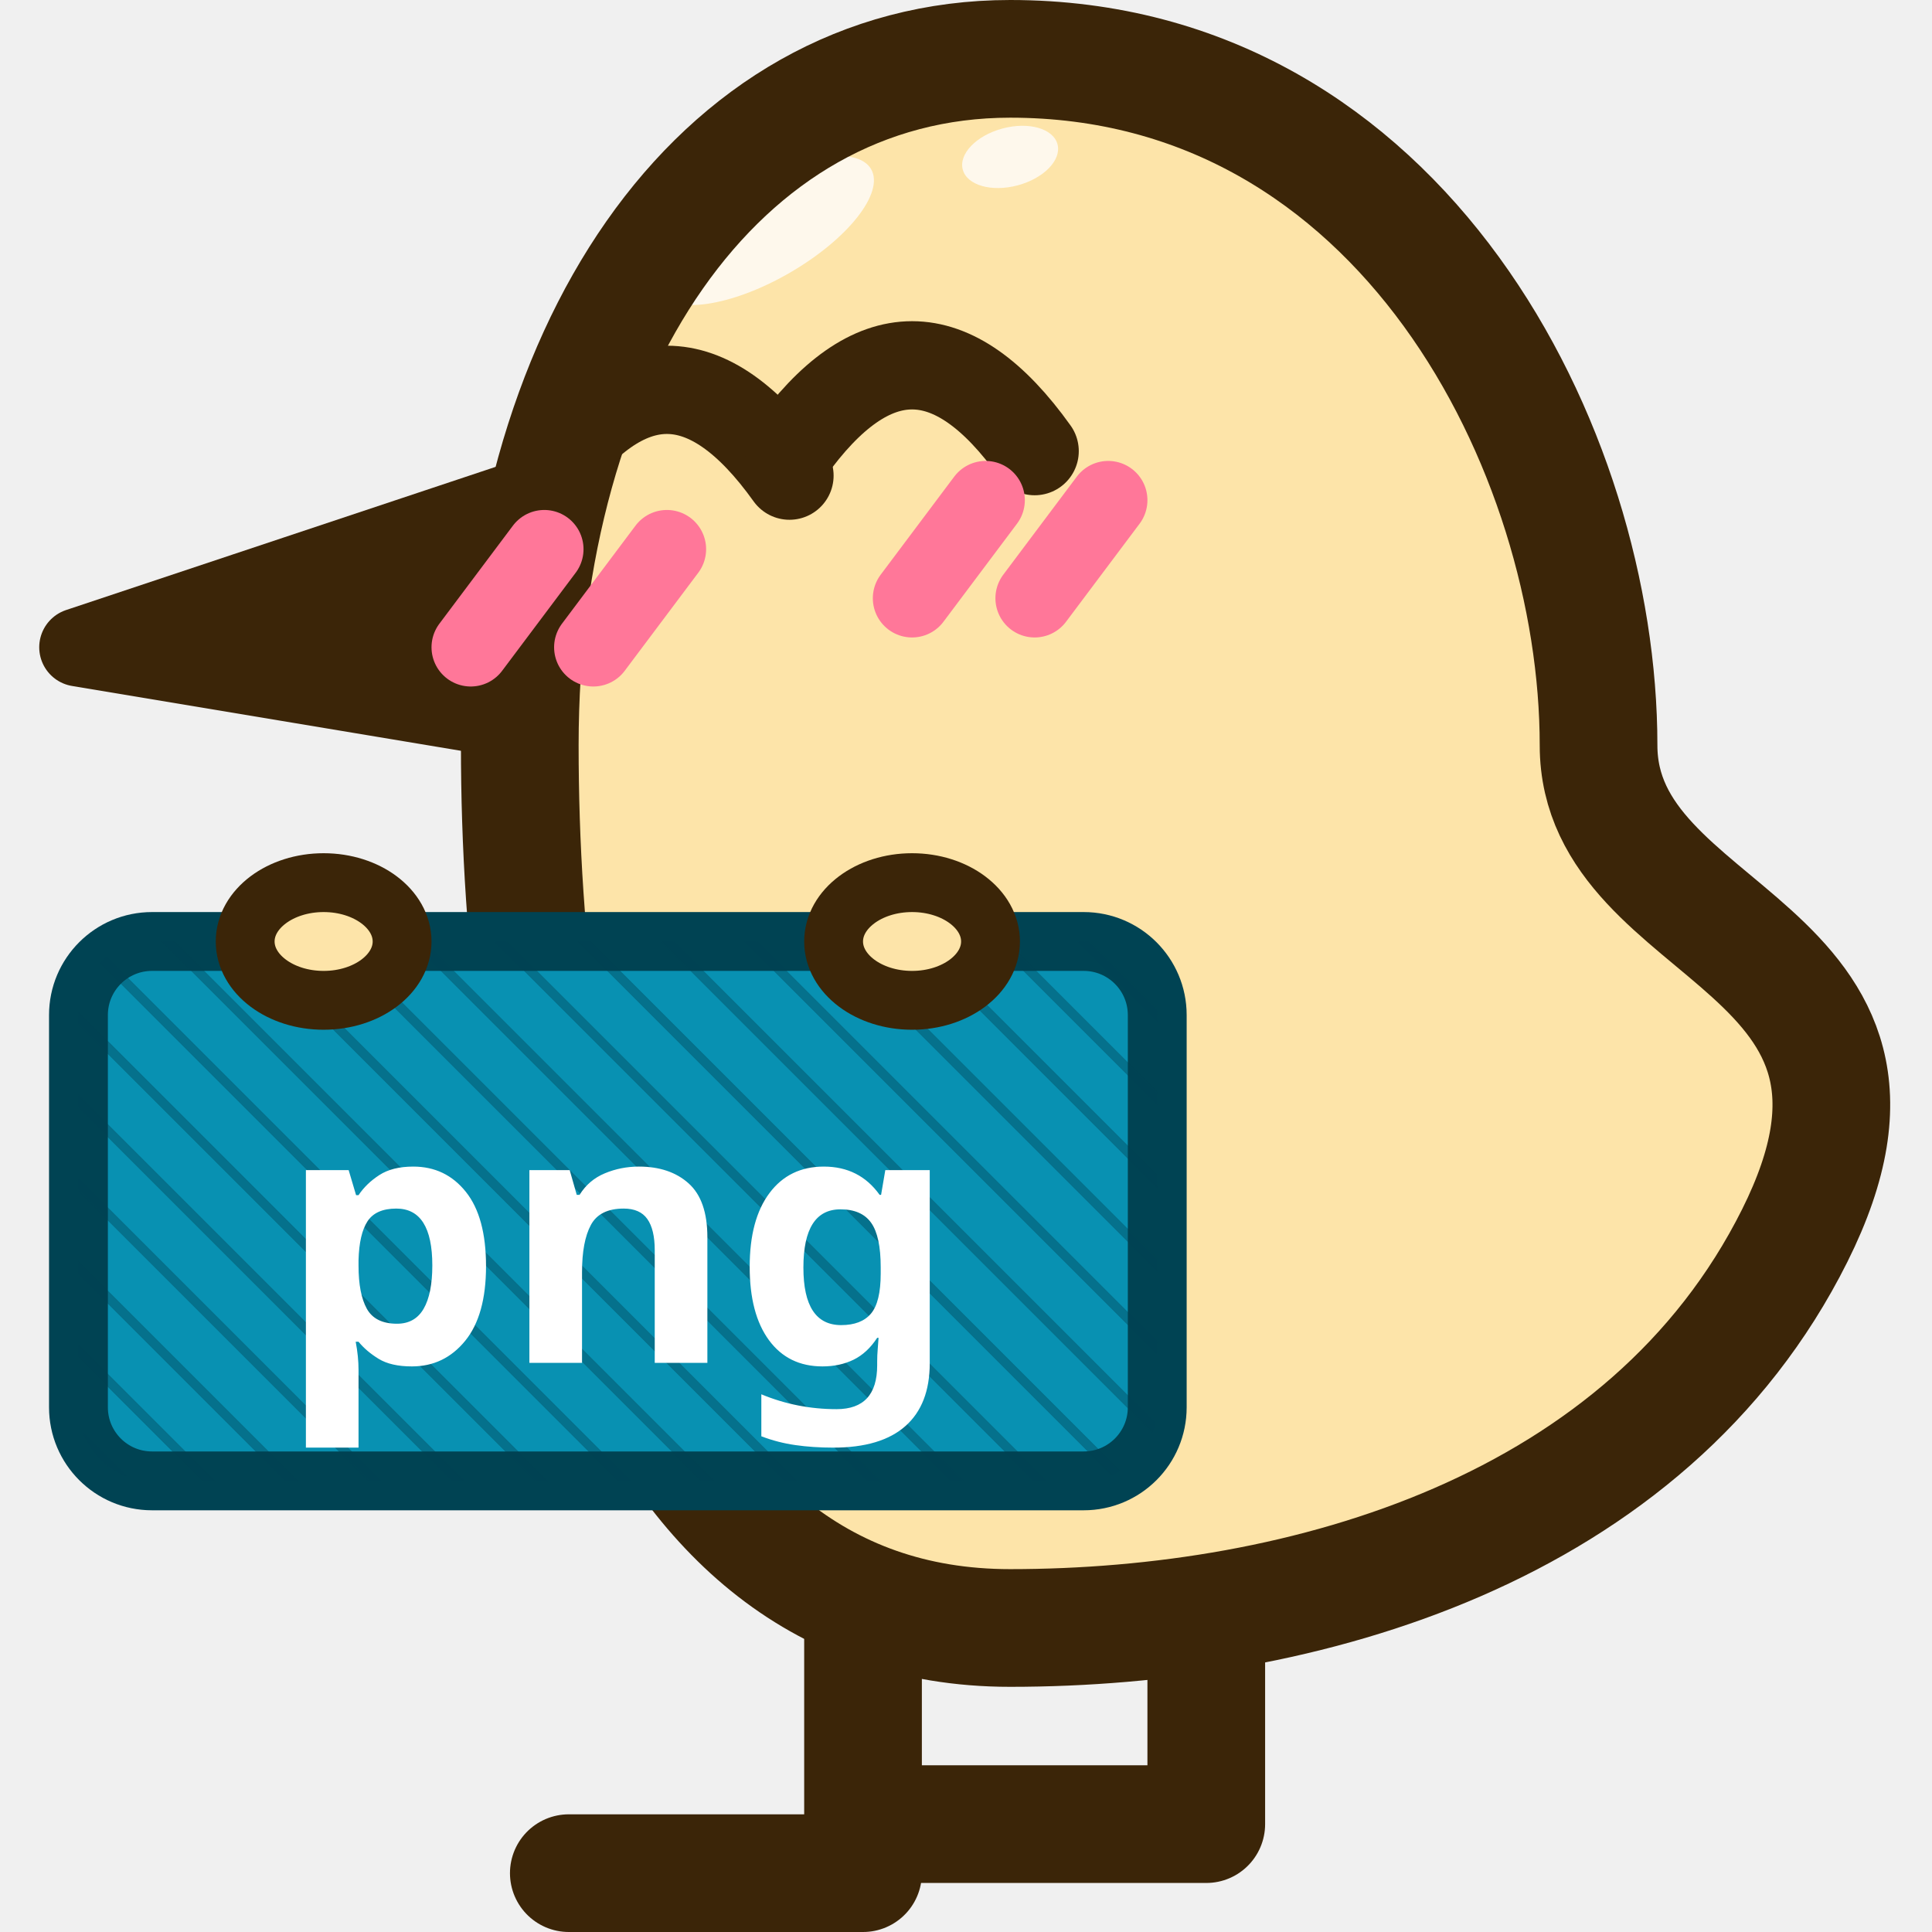
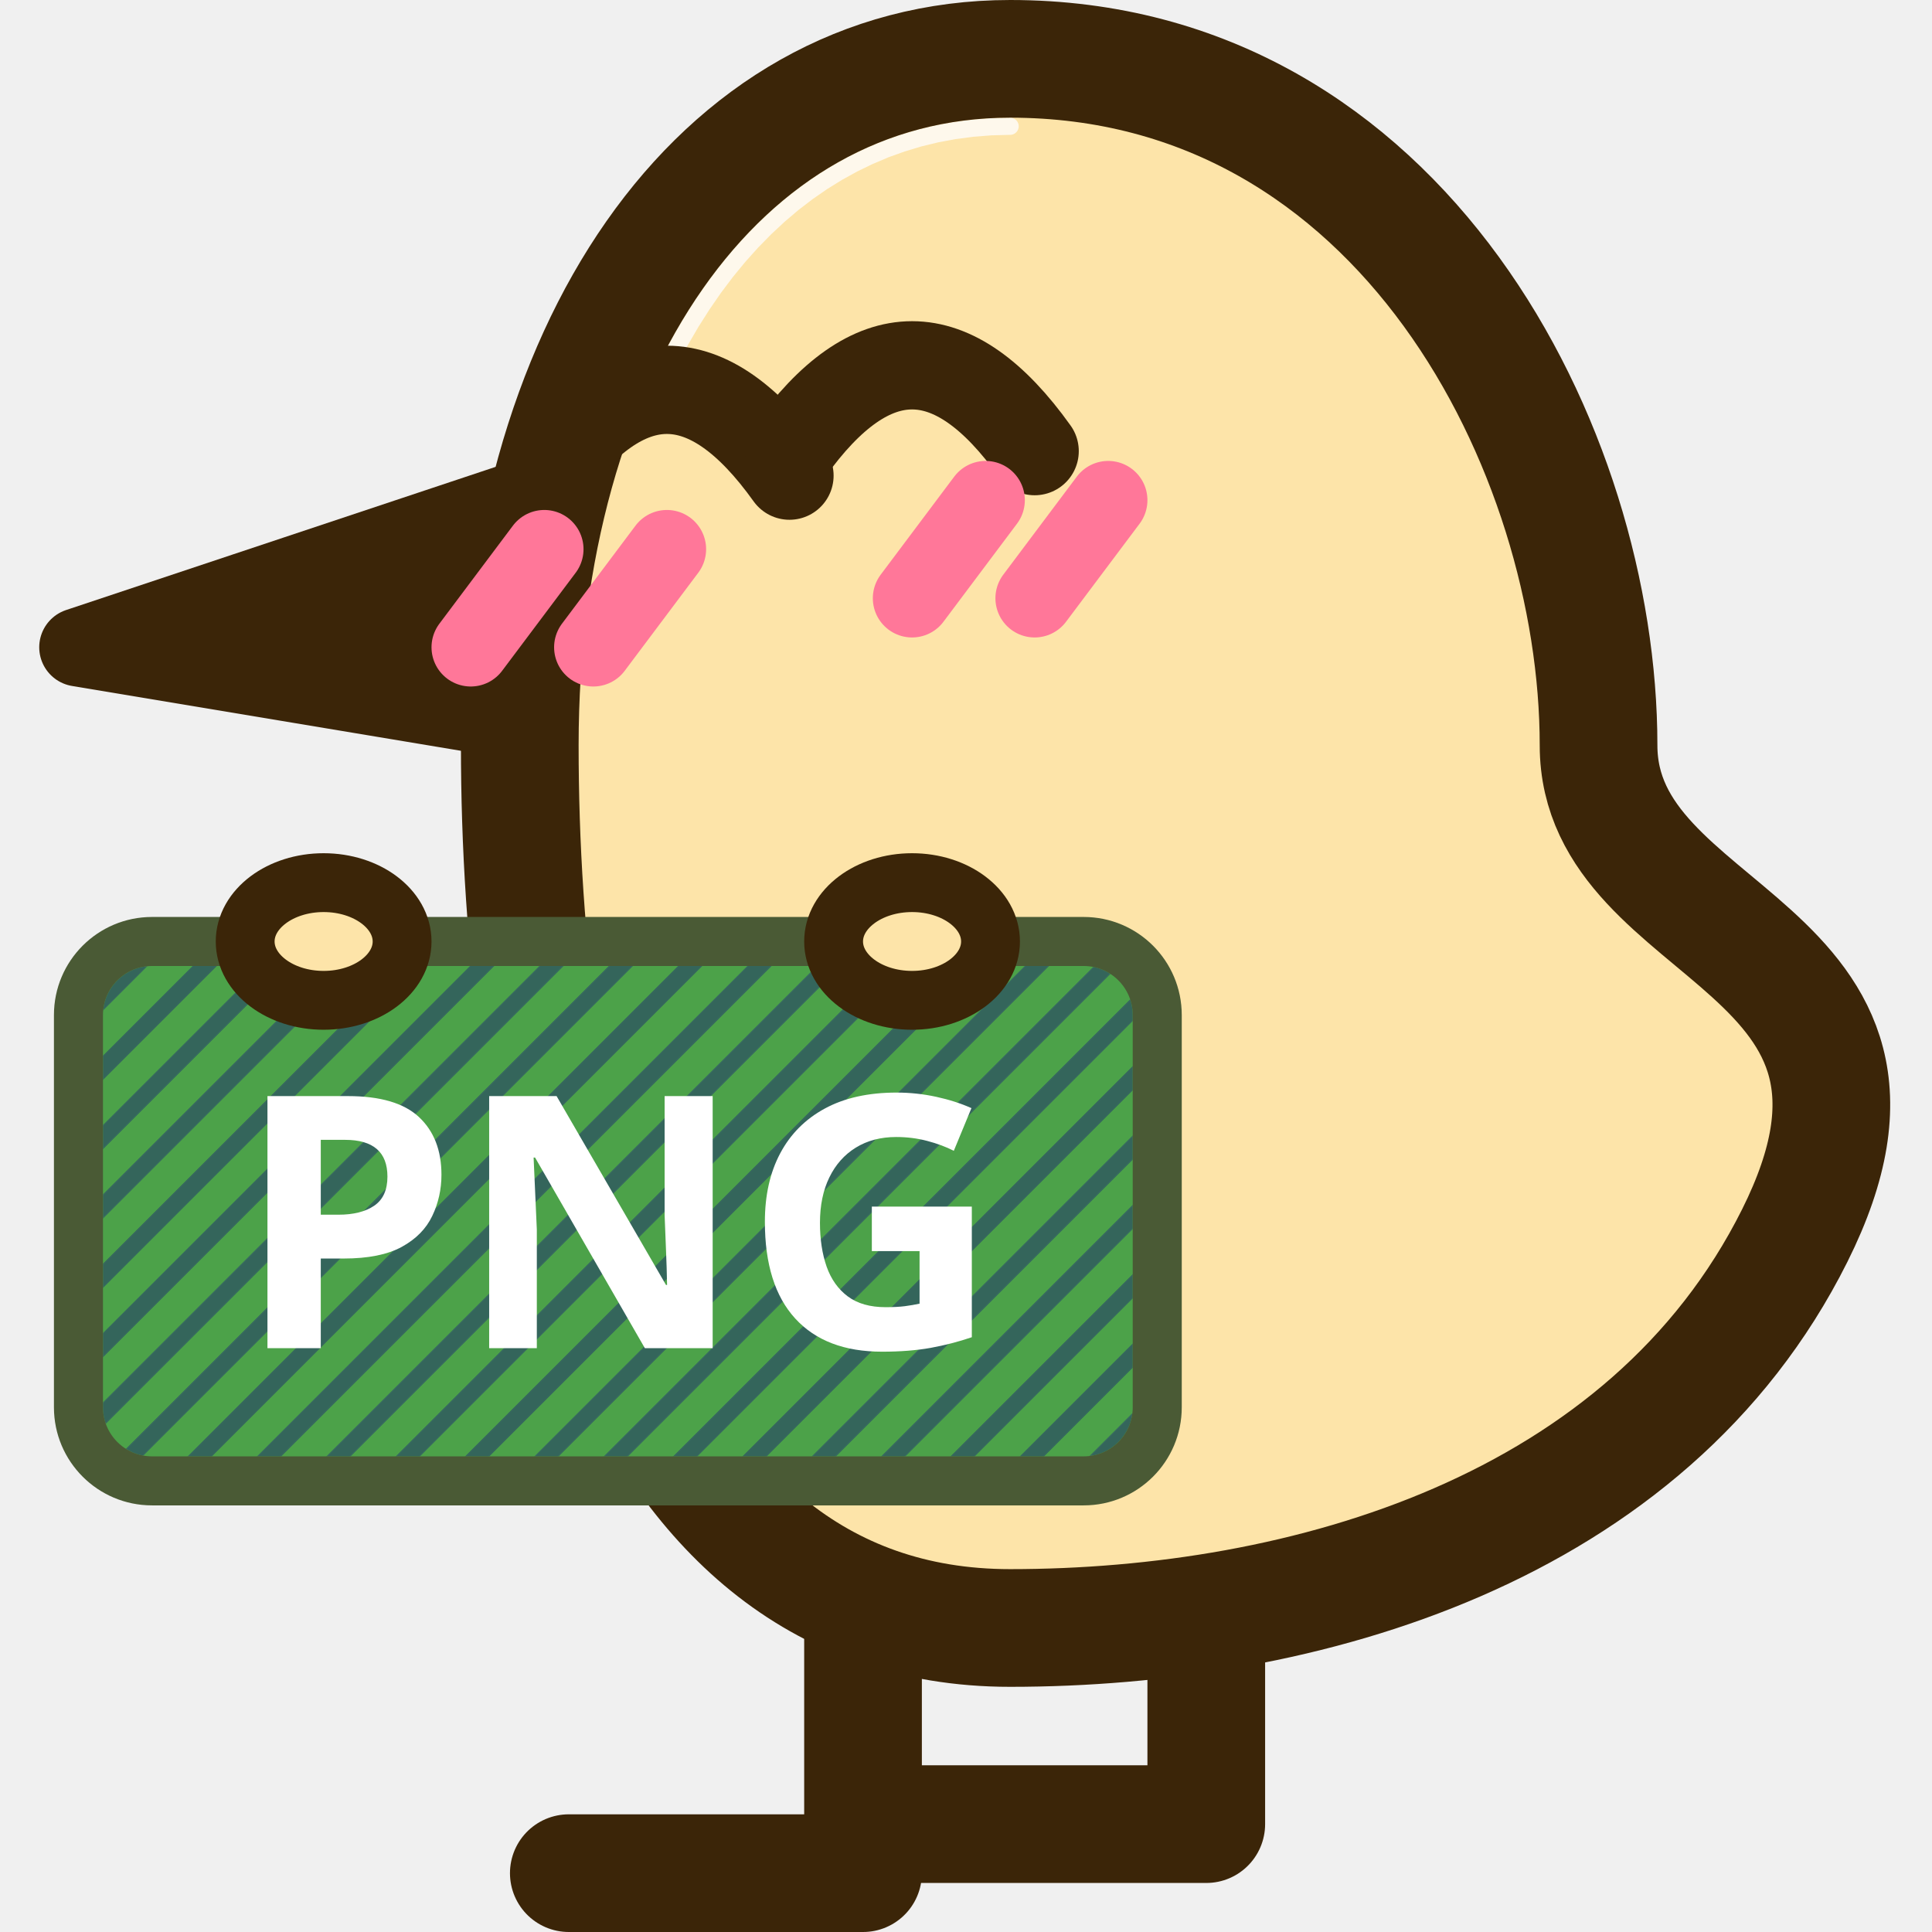
<svg xmlns="http://www.w3.org/2000/svg" viewBox="14 68 394 394" width="100%" height="100%">
  <style>
    @font-face {
-       font-family: 'Nunito';
-       src: url('./Nunito/Nunito-ExtraBold.ttf');
+       font-family: 'Quicksand';
+       src: url('../../format-template/Quicksand/Quicksand-Bold.ttf');
    }
    .format-text {
-       font-family: 'Nunito', sans-serif;
-       font-weight: 800;
+       font-family: 'Quicksand', sans-serif;
+       font-weight: 700;
      text-anchor: middle;
      dominant-baseline: central;
    }
  </style>
  <defs>
    <path id="body-path-k" d="M 220 80 C 300 80, 340 160, 340 220 C 340 260, 410 260, 380 320 C 350 380, 280 400, 220 400 C 140 400, 120 300, 120 220 C 120 140, 160 80, 220 80 Z" />
+     <clipPath id="body-clip">
+       <use href="#body-path-k" />
+     </clipPath>
    <clipPath id="sign-inner-clip">
-       <rect x="0" y="0" width="220" height="110" rx="15" />
+       <rect x="5" y="5" width="210" height="100" rx="10" />
    </clipPath>
-     <pattern id="sign-grill" width="12" height="12" patternUnits="userSpaceOnUse" patternTransform="rotate(-45)">
-       <line x1="0" y1="0" x2="0" y2="12" stroke="#004353" stroke-width="3.8" stroke-opacity="0.40" />
+     <pattern id="sign-grill" width="10" height="10" patternUnits="userSpaceOnUse" patternTransform="rotate(45)">
+       <line x1="0" y1="0" x2="0" y2="10" stroke="#34655B" stroke-width="7" />
    </pattern>
  </defs>
  <path d="M 260 380 L 260 440 L 200 440" fill="none" stroke="#3B2508" stroke-width="24" stroke-linecap="round" stroke-linejoin="round" />
  <path d="M 190 390 L 190 450 L 130 450" fill="none" stroke="#3B2508" stroke-width="24" stroke-linecap="round" stroke-linejoin="round" />
  <use href="#body-path-k" fill="#FDE4A9" />
-   <g fill="#fef8ec">
-     <ellipse cx="170" cy="115" rx="25" ry="10" transform="rotate(-30 170 115)" />
-     <ellipse cx="220" cy="100" rx="10" ry="6" transform="rotate(-15 220 100)" />
+   <g clip-path="url(#body-clip)">
+     <path fill="none" stroke="#fef8ec" stroke-width="3.5" stroke-linecap="round" d="M 148.69 145.47 L 150.68 141.40 L 152.76 137.49 L 154.95 133.73 L 157.24 130.13 L 159.62 126.68 L 162.09 123.40 L 164.65 120.28 L 167.30 117.33 L 170.03 114.54 L 172.83 111.93 L 175.71 109.48 L 178.67 107.21 L 181.70 105.11 L 184.80 103.19 L 187.98 101.43 L 191.22 99.86 L 194.54 98.45 L 197.93 97.23 L 201.41 96.18 L 204.95 95.32 L 208.59 94.64 L 212.30 94.15 L 216.11 93.85 L 220.00 93.75" />
  </g>
  <use href="#body-path-k" fill="none" stroke="#3B2508" stroke-width="24" stroke-linejoin="round" />
  <path d="M 120 170 L 30 200 L 120 215 Z" fill="#3B2508" stroke="#3B2508" stroke-width="16" stroke-linejoin="round" />
  <g fill="none" stroke="#3B2508" stroke-width="18" stroke-linecap="round">
    <path d="M 125 165 Q 150 130 175 165" />
    <path d="M 175 160 Q 200 125 225 160" />
  </g>
  <g stroke="#FF7799" stroke-width="16" stroke-linecap="round">
    <path d="M 110 200 L 125 180" />
    <path d="M 135 200 L 150 180" />
    <path d="M 200 190 L 215 170" />
    <path d="M 225 190 L 240 170" />
  </g>
  <g transform="translate(30, 260)">
-     <rect x="0" y="0" width="220" height="110" rx="15" fill="#0891B2" stroke="#004353" stroke-width="12" />
+     <rect x="0" y="0" width="220" height="110" rx="15" fill="#4CA249" />
    <g clip-path="url(#sign-inner-clip)">
      <rect x="0" y="0" width="220" height="110" fill="url(#sign-grill)" />
    </g>
-     <text x="110" y="58.0" class="format-text" fill="#fff" font-size="72px">png</text>
+     <rect x="0" y="0" width="220" height="110" rx="15" fill="none" stroke="#4A5A35" stroke-width="10" />
+     <text x="110" y="55" class="format-text" fill="#fff" font-size="72px">PNG</text>
  </g>
  <g fill="#FDE4A9" stroke="#3B2508" stroke-width="12">
    <ellipse cx="80" cy="260" rx="16" ry="12" />
    <ellipse cx="200" cy="260" rx="16" ry="12" />
  </g>
</svg>
